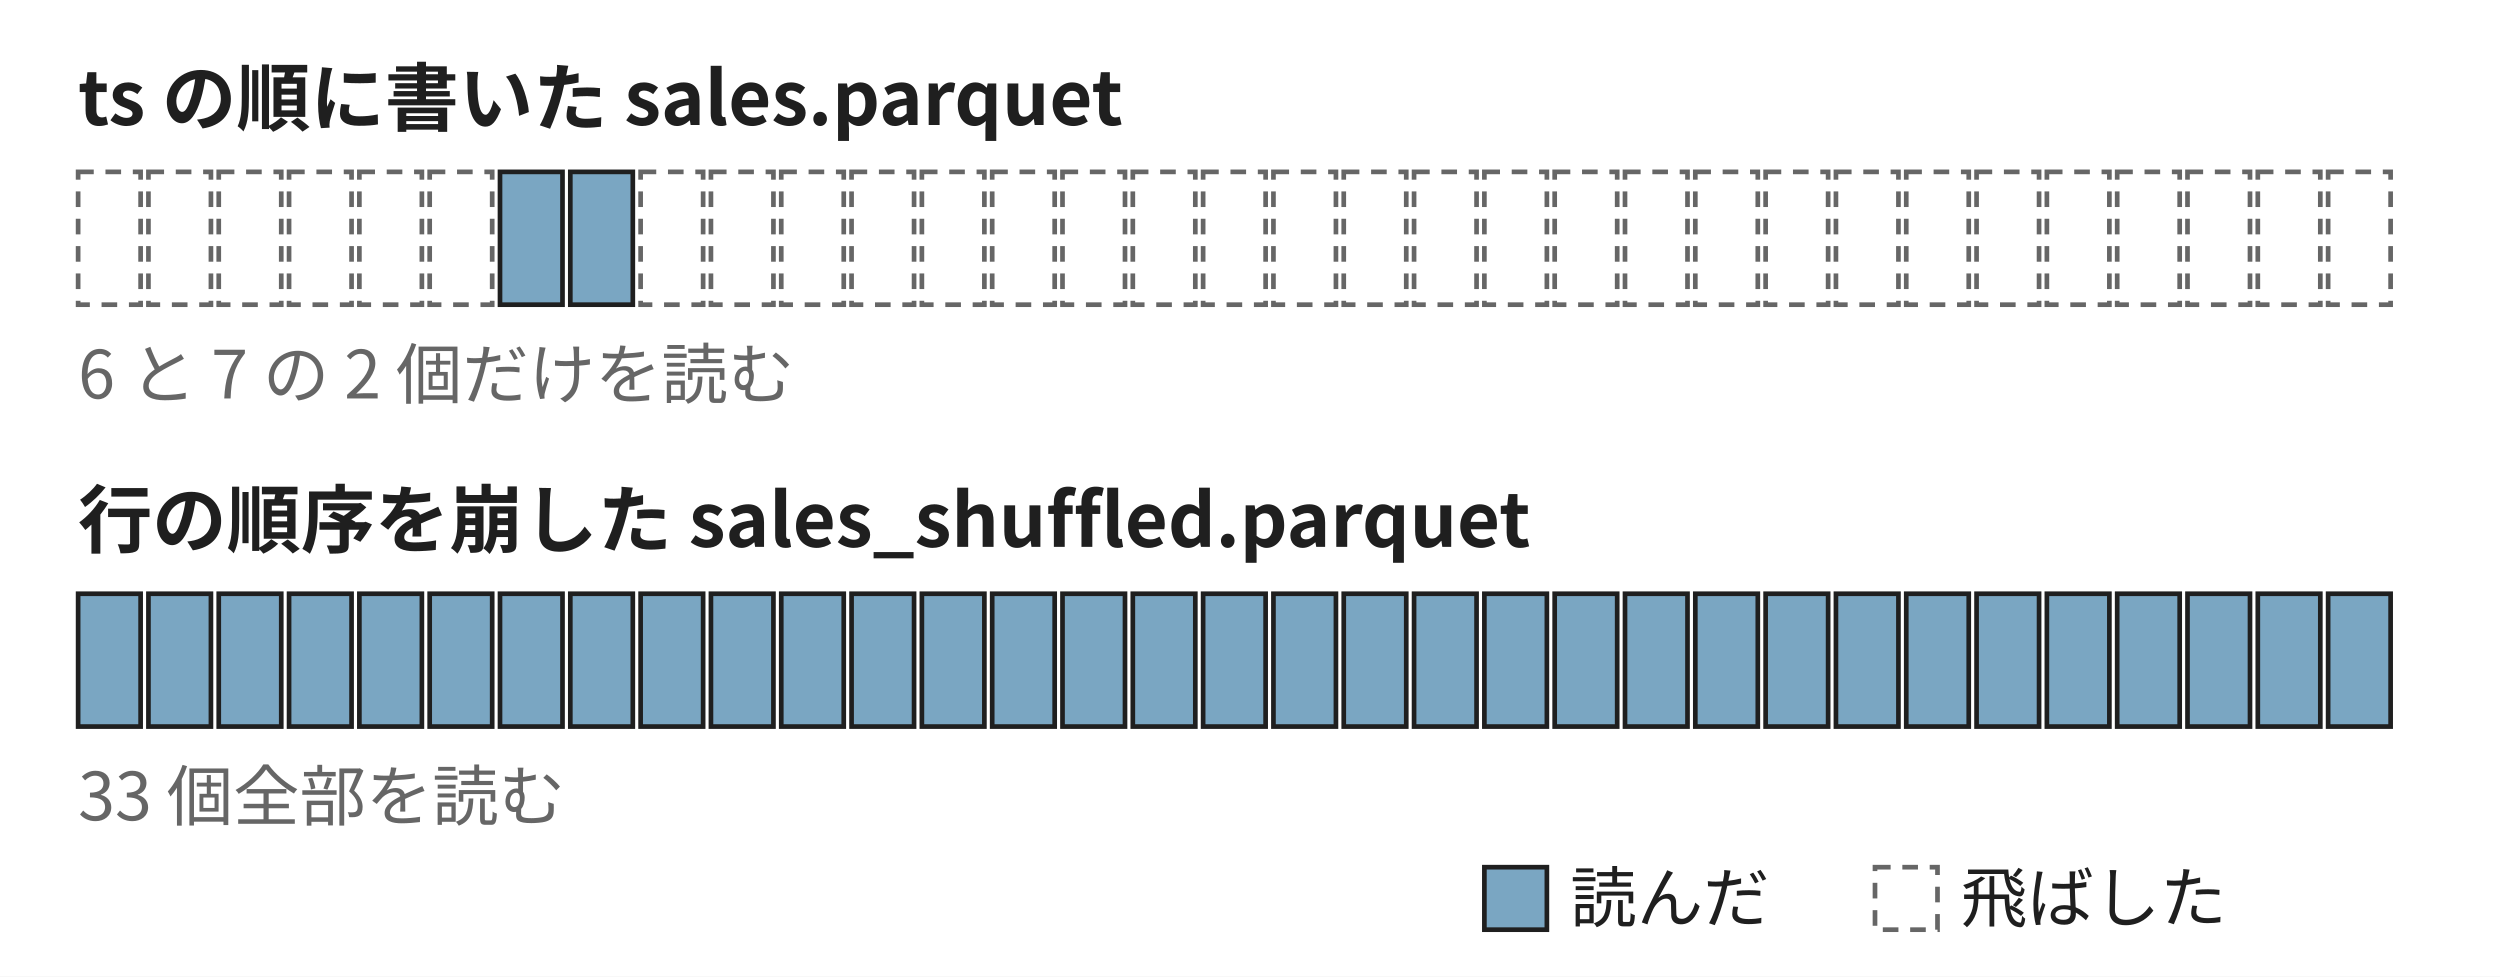
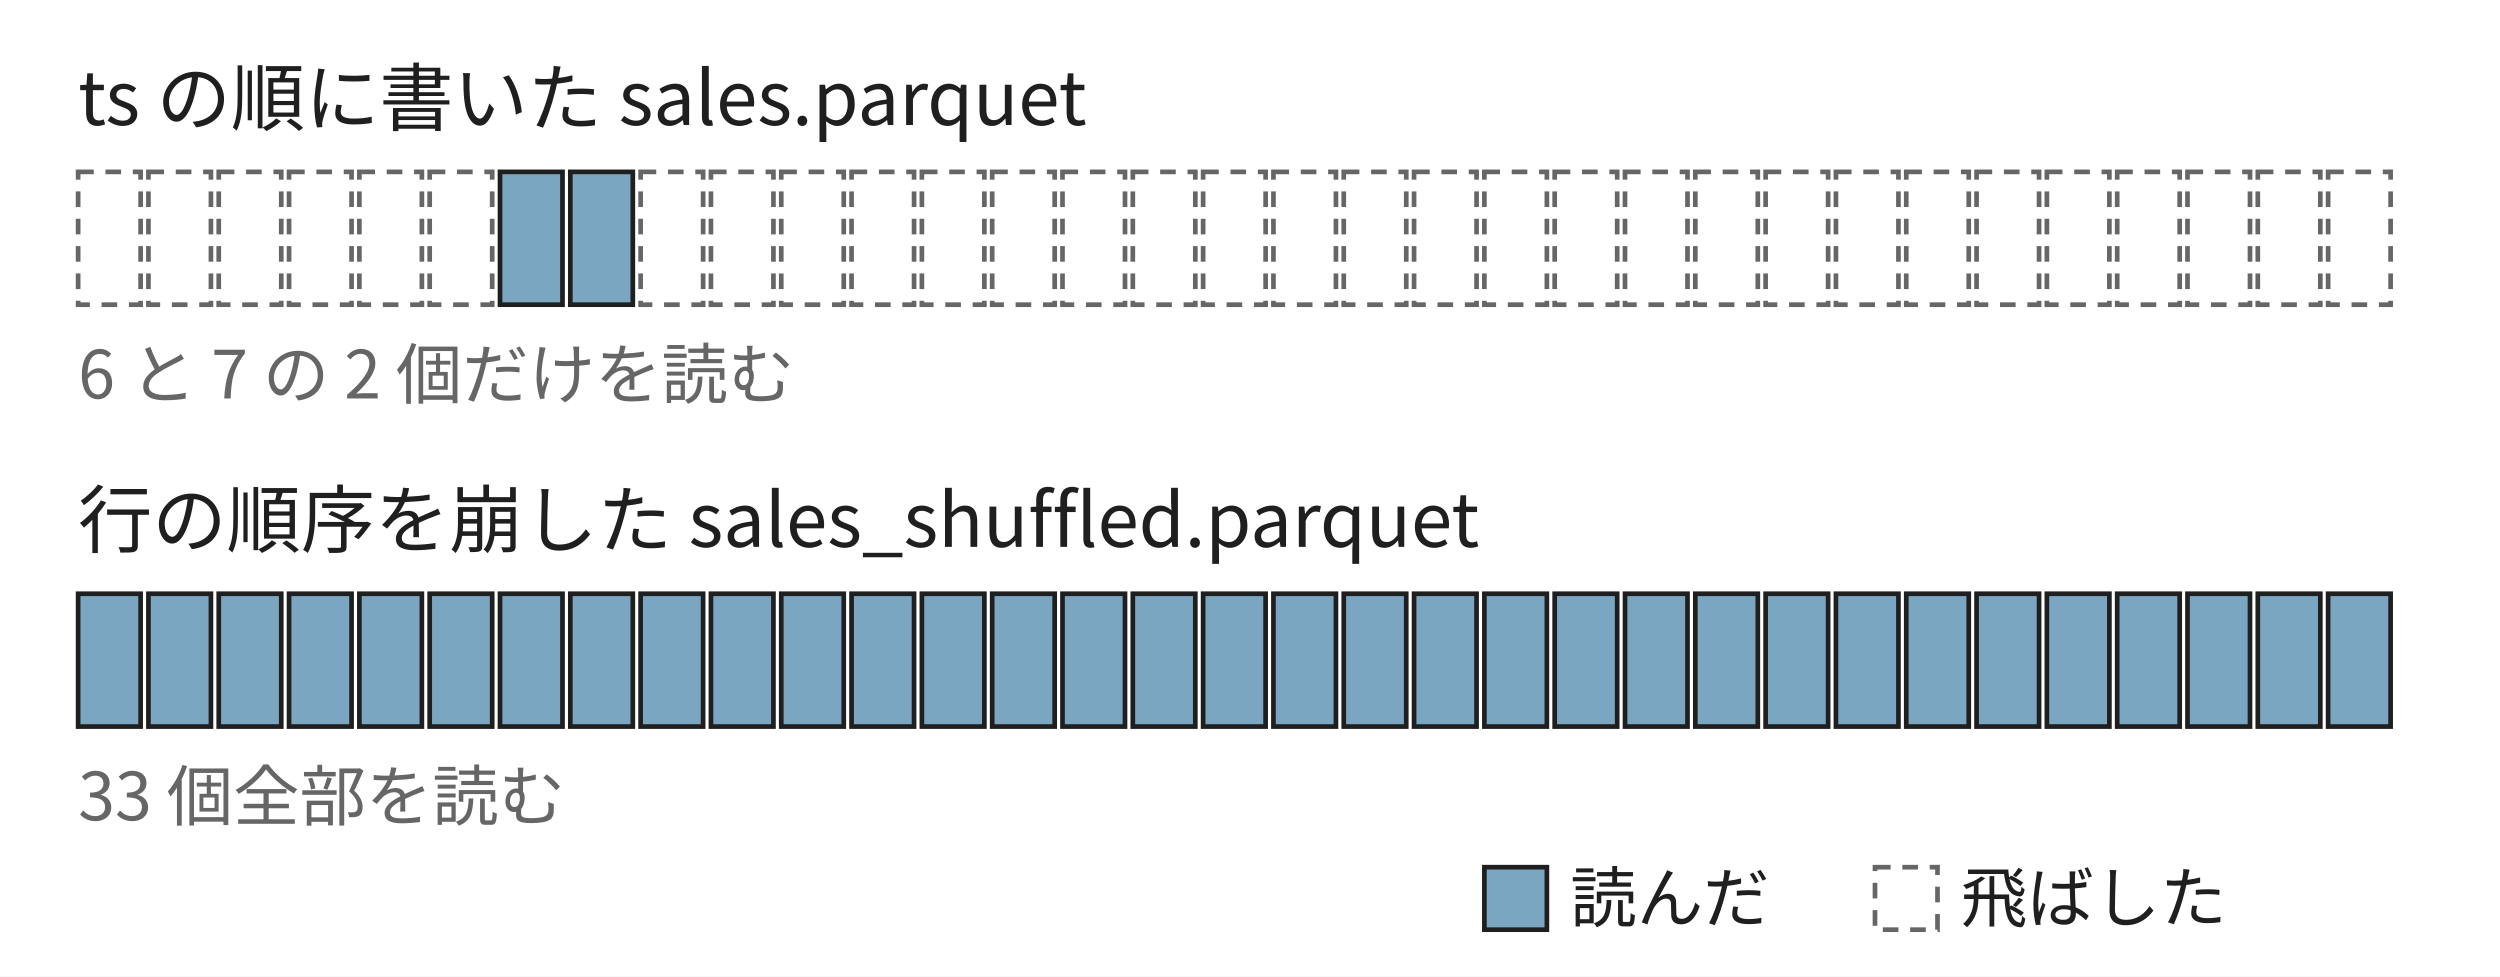
<svg xmlns="http://www.w3.org/2000/svg" width="640" height="250" viewBox="0 0 640 250" role="img">
  <style>text{font-family:'Hiragino Sans','Noto Sans CJK JP','Yu Gothic',sans-serif;fill:#1f1f1f} .sub{fill:#666666}</style>
  <rect width="640" height="250" fill="#ffffff" />
-   <text x="20" y="32" font-size="19" font-weight="bold" text-anchor="start">ts の順に書いた sales.parquet</text>
+   <text x="20" y="32" font-size="19" font-weight="normal" text-anchor="start">ts の順に書いた sales.parquet</text>
  <rect x="20" y="44" width="16" height="34" fill="#ffffff" stroke="#666666" stroke-width="1.2" stroke-dasharray="4 3" />
  <rect x="38" y="44" width="16" height="34" fill="#ffffff" stroke="#666666" stroke-width="1.2" stroke-dasharray="4 3" />
  <rect x="56" y="44" width="16" height="34" fill="#ffffff" stroke="#666666" stroke-width="1.2" stroke-dasharray="4 3" />
  <rect x="74" y="44" width="16" height="34" fill="#ffffff" stroke="#666666" stroke-width="1.2" stroke-dasharray="4 3" />
  <rect x="92" y="44" width="16" height="34" fill="#ffffff" stroke="#666666" stroke-width="1.2" stroke-dasharray="4 3" />
  <rect x="110" y="44" width="16" height="34" fill="#ffffff" stroke="#666666" stroke-width="1.2" stroke-dasharray="4 3" />
  <rect x="128" y="44" width="16" height="34" fill="#7aa6c2" stroke="#1f1f1f" stroke-width="1.2" />
  <rect x="146" y="44" width="16" height="34" fill="#7aa6c2" stroke="#1f1f1f" stroke-width="1.2" />
  <rect x="164" y="44" width="16" height="34" fill="#ffffff" stroke="#666666" stroke-width="1.2" stroke-dasharray="4 3" />
  <rect x="182" y="44" width="16" height="34" fill="#ffffff" stroke="#666666" stroke-width="1.2" stroke-dasharray="4 3" />
  <rect x="200" y="44" width="16" height="34" fill="#ffffff" stroke="#666666" stroke-width="1.2" stroke-dasharray="4 3" />
  <rect x="218" y="44" width="16" height="34" fill="#ffffff" stroke="#666666" stroke-width="1.2" stroke-dasharray="4 3" />
  <rect x="236" y="44" width="16" height="34" fill="#ffffff" stroke="#666666" stroke-width="1.2" stroke-dasharray="4 3" />
  <rect x="254" y="44" width="16" height="34" fill="#ffffff" stroke="#666666" stroke-width="1.2" stroke-dasharray="4 3" />
  <rect x="272" y="44" width="16" height="34" fill="#ffffff" stroke="#666666" stroke-width="1.2" stroke-dasharray="4 3" />
  <rect x="290" y="44" width="16" height="34" fill="#ffffff" stroke="#666666" stroke-width="1.2" stroke-dasharray="4 3" />
  <rect x="308" y="44" width="16" height="34" fill="#ffffff" stroke="#666666" stroke-width="1.2" stroke-dasharray="4 3" />
  <rect x="326" y="44" width="16" height="34" fill="#ffffff" stroke="#666666" stroke-width="1.2" stroke-dasharray="4 3" />
  <rect x="344" y="44" width="16" height="34" fill="#ffffff" stroke="#666666" stroke-width="1.2" stroke-dasharray="4 3" />
  <rect x="362" y="44" width="16" height="34" fill="#ffffff" stroke="#666666" stroke-width="1.2" stroke-dasharray="4 3" />
  <rect x="380" y="44" width="16" height="34" fill="#ffffff" stroke="#666666" stroke-width="1.2" stroke-dasharray="4 3" />
  <rect x="398" y="44" width="16" height="34" fill="#ffffff" stroke="#666666" stroke-width="1.2" stroke-dasharray="4 3" />
  <rect x="416" y="44" width="16" height="34" fill="#ffffff" stroke="#666666" stroke-width="1.2" stroke-dasharray="4 3" />
  <rect x="434" y="44" width="16" height="34" fill="#ffffff" stroke="#666666" stroke-width="1.2" stroke-dasharray="4 3" />
  <rect x="452" y="44" width="16" height="34" fill="#ffffff" stroke="#666666" stroke-width="1.2" stroke-dasharray="4 3" />
  <rect x="470" y="44" width="16" height="34" fill="#ffffff" stroke="#666666" stroke-width="1.2" stroke-dasharray="4 3" />
  <rect x="488" y="44" width="16" height="34" fill="#ffffff" stroke="#666666" stroke-width="1.2" stroke-dasharray="4 3" />
  <rect x="506" y="44" width="16" height="34" fill="#ffffff" stroke="#666666" stroke-width="1.2" stroke-dasharray="4 3" />
  <rect x="524" y="44" width="16" height="34" fill="#ffffff" stroke="#666666" stroke-width="1.2" stroke-dasharray="4 3" />
  <rect x="542" y="44" width="16" height="34" fill="#ffffff" stroke="#666666" stroke-width="1.2" stroke-dasharray="4 3" />
  <rect x="560" y="44" width="16" height="34" fill="#ffffff" stroke="#666666" stroke-width="1.2" stroke-dasharray="4 3" />
  <rect x="578" y="44" width="16" height="34" fill="#ffffff" stroke="#666666" stroke-width="1.2" stroke-dasharray="4 3" />
  <rect x="596" y="44" width="16" height="34" fill="#ffffff" stroke="#666666" stroke-width="1.2" stroke-dasharray="4 3" />
  <text x="20" y="102" font-size="17" font-weight="normal" text-anchor="start" class="sub">6 と 7 の 2 個だけを読む</text>
-   <text x="20" y="140" font-size="19" font-weight="bold" text-anchor="start">行の順序を崩した sales_shuffled.parquet</text>
+   <text x="20" y="140" font-size="19" font-weight="normal" text-anchor="start">行の順序を崩した sales_shuffled.parquet</text>
  <rect x="20" y="152" width="16" height="34" fill="#7aa6c2" stroke="#1f1f1f" stroke-width="1.2" />
  <rect x="38" y="152" width="16" height="34" fill="#7aa6c2" stroke="#1f1f1f" stroke-width="1.2" />
  <rect x="56" y="152" width="16" height="34" fill="#7aa6c2" stroke="#1f1f1f" stroke-width="1.2" />
  <rect x="74" y="152" width="16" height="34" fill="#7aa6c2" stroke="#1f1f1f" stroke-width="1.2" />
  <rect x="92" y="152" width="16" height="34" fill="#7aa6c2" stroke="#1f1f1f" stroke-width="1.2" />
  <rect x="110" y="152" width="16" height="34" fill="#7aa6c2" stroke="#1f1f1f" stroke-width="1.2" />
  <rect x="128" y="152" width="16" height="34" fill="#7aa6c2" stroke="#1f1f1f" stroke-width="1.2" />
  <rect x="146" y="152" width="16" height="34" fill="#7aa6c2" stroke="#1f1f1f" stroke-width="1.2" />
  <rect x="164" y="152" width="16" height="34" fill="#7aa6c2" stroke="#1f1f1f" stroke-width="1.2" />
  <rect x="182" y="152" width="16" height="34" fill="#7aa6c2" stroke="#1f1f1f" stroke-width="1.2" />
  <rect x="200" y="152" width="16" height="34" fill="#7aa6c2" stroke="#1f1f1f" stroke-width="1.2" />
  <rect x="218" y="152" width="16" height="34" fill="#7aa6c2" stroke="#1f1f1f" stroke-width="1.2" />
  <rect x="236" y="152" width="16" height="34" fill="#7aa6c2" stroke="#1f1f1f" stroke-width="1.2" />
  <rect x="254" y="152" width="16" height="34" fill="#7aa6c2" stroke="#1f1f1f" stroke-width="1.2" />
  <rect x="272" y="152" width="16" height="34" fill="#7aa6c2" stroke="#1f1f1f" stroke-width="1.2" />
  <rect x="290" y="152" width="16" height="34" fill="#7aa6c2" stroke="#1f1f1f" stroke-width="1.2" />
  <rect x="308" y="152" width="16" height="34" fill="#7aa6c2" stroke="#1f1f1f" stroke-width="1.2" />
  <rect x="326" y="152" width="16" height="34" fill="#7aa6c2" stroke="#1f1f1f" stroke-width="1.2" />
  <rect x="344" y="152" width="16" height="34" fill="#7aa6c2" stroke="#1f1f1f" stroke-width="1.2" />
  <rect x="362" y="152" width="16" height="34" fill="#7aa6c2" stroke="#1f1f1f" stroke-width="1.2" />
  <rect x="380" y="152" width="16" height="34" fill="#7aa6c2" stroke="#1f1f1f" stroke-width="1.2" />
  <rect x="398" y="152" width="16" height="34" fill="#7aa6c2" stroke="#1f1f1f" stroke-width="1.2" />
  <rect x="416" y="152" width="16" height="34" fill="#7aa6c2" stroke="#1f1f1f" stroke-width="1.2" />
  <rect x="434" y="152" width="16" height="34" fill="#7aa6c2" stroke="#1f1f1f" stroke-width="1.2" />
  <rect x="452" y="152" width="16" height="34" fill="#7aa6c2" stroke="#1f1f1f" stroke-width="1.2" />
  <rect x="470" y="152" width="16" height="34" fill="#7aa6c2" stroke="#1f1f1f" stroke-width="1.2" />
  <rect x="488" y="152" width="16" height="34" fill="#7aa6c2" stroke="#1f1f1f" stroke-width="1.2" />
  <rect x="506" y="152" width="16" height="34" fill="#7aa6c2" stroke="#1f1f1f" stroke-width="1.2" />
  <rect x="524" y="152" width="16" height="34" fill="#7aa6c2" stroke="#1f1f1f" stroke-width="1.2" />
  <rect x="542" y="152" width="16" height="34" fill="#7aa6c2" stroke="#1f1f1f" stroke-width="1.2" />
  <rect x="560" y="152" width="16" height="34" fill="#7aa6c2" stroke="#1f1f1f" stroke-width="1.2" />
  <rect x="578" y="152" width="16" height="34" fill="#7aa6c2" stroke="#1f1f1f" stroke-width="1.2" />
  <rect x="596" y="152" width="16" height="34" fill="#7aa6c2" stroke="#1f1f1f" stroke-width="1.2" />
  <text x="20" y="210" font-size="17" font-weight="normal" text-anchor="start" class="sub">33 個全部を読む</text>
  <rect x="380" y="222" width="16" height="16" fill="#7aa6c2" stroke="#1f1f1f" stroke-width="1.2" />
  <text x="402" y="236" font-size="17" font-weight="normal" text-anchor="start">読んだ</text>
  <rect x="480" y="222" width="16" height="16" fill="#ffffff" stroke="#666666" stroke-width="1.2" stroke-dasharray="4 3" />
  <text x="502" y="236" font-size="17" font-weight="normal" text-anchor="start">飛ばした</text>
</svg>
